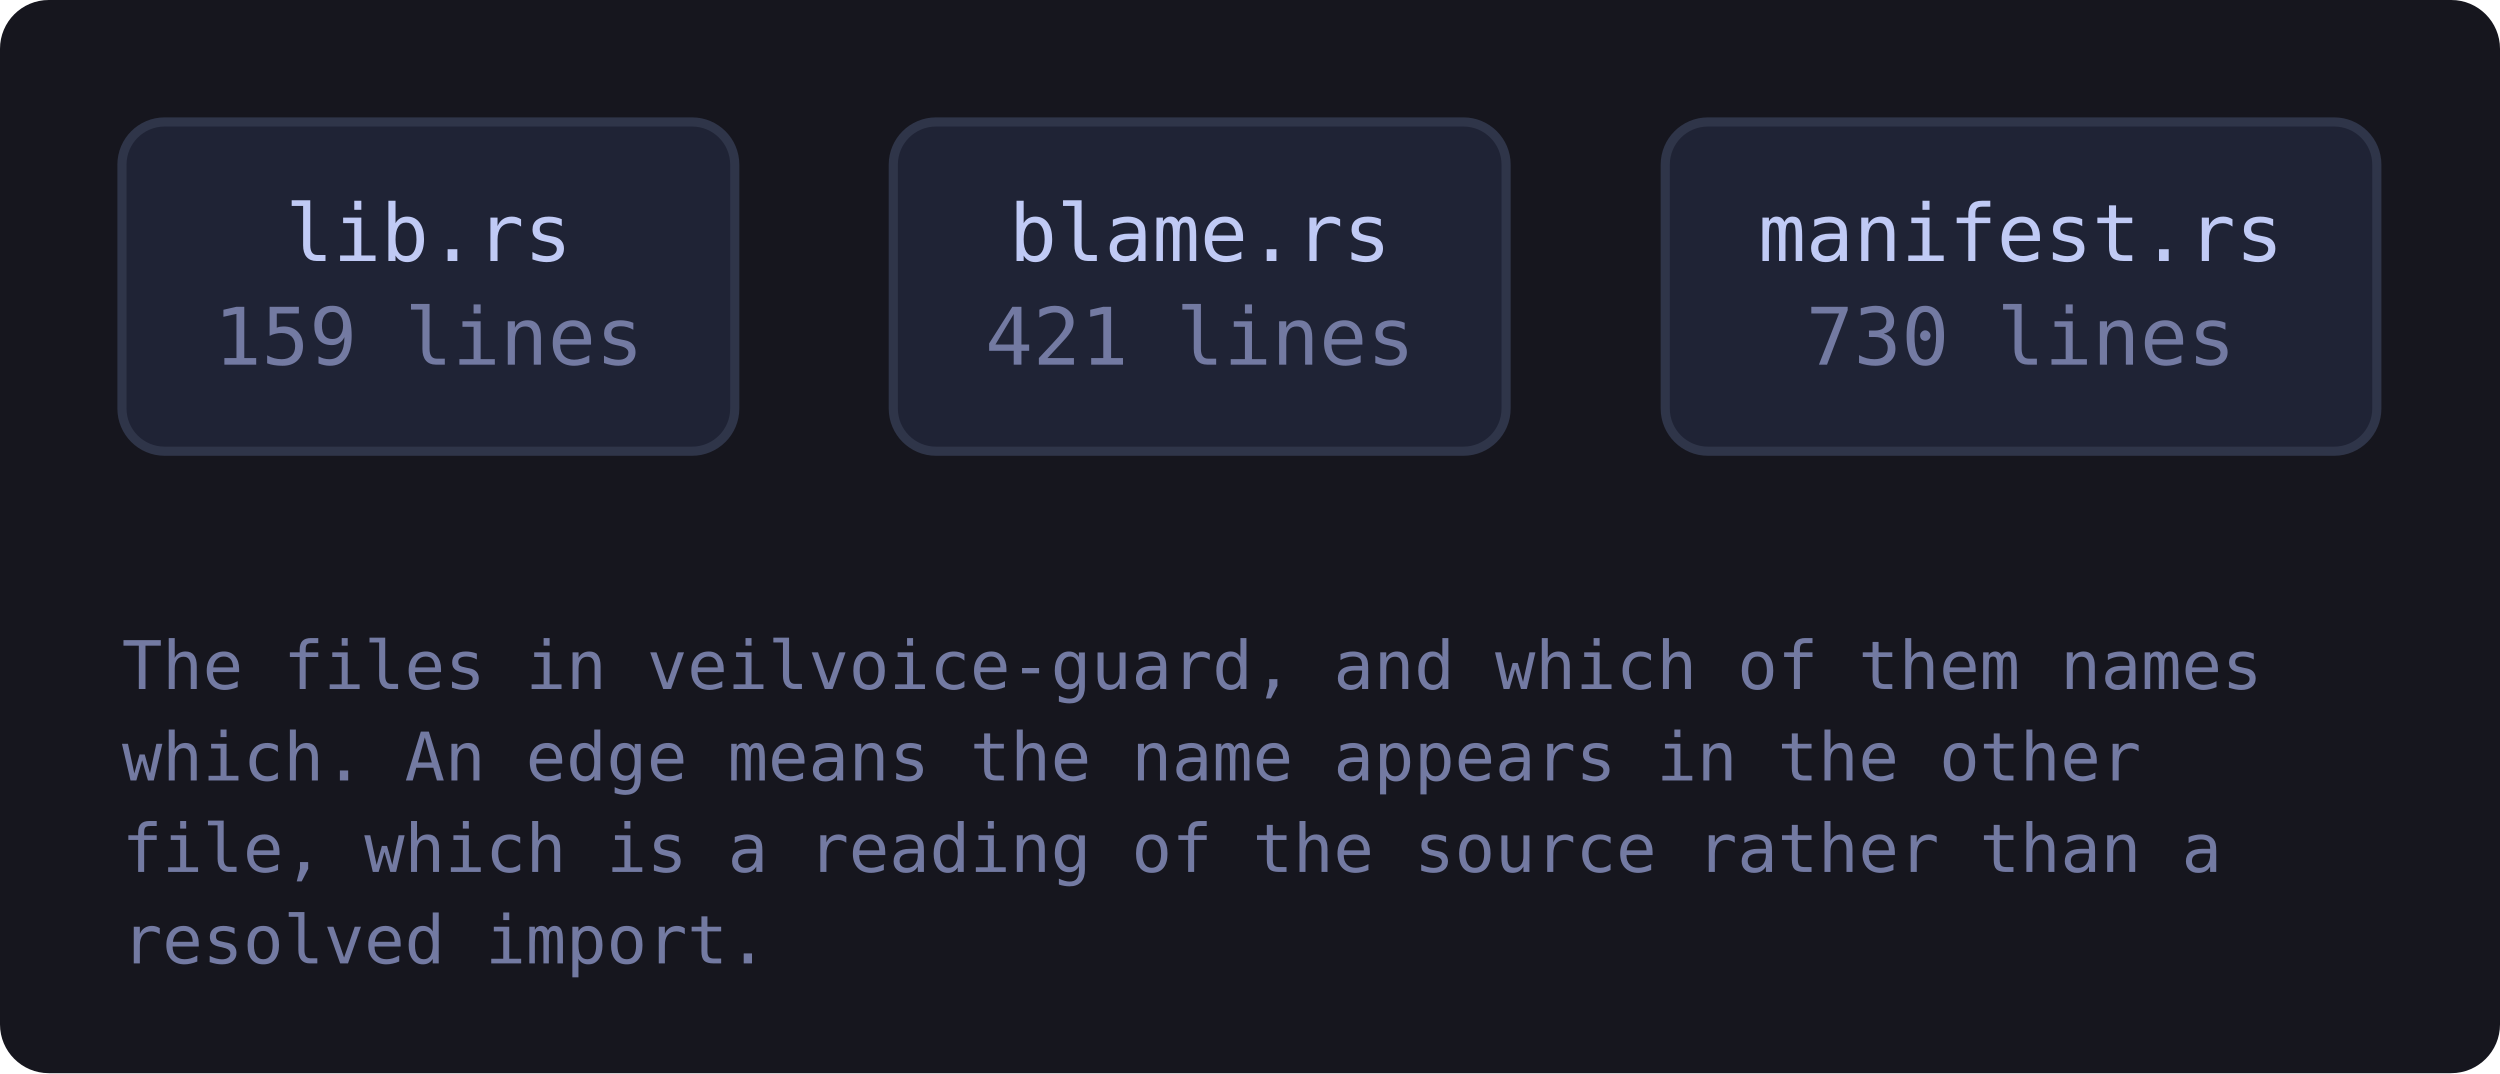
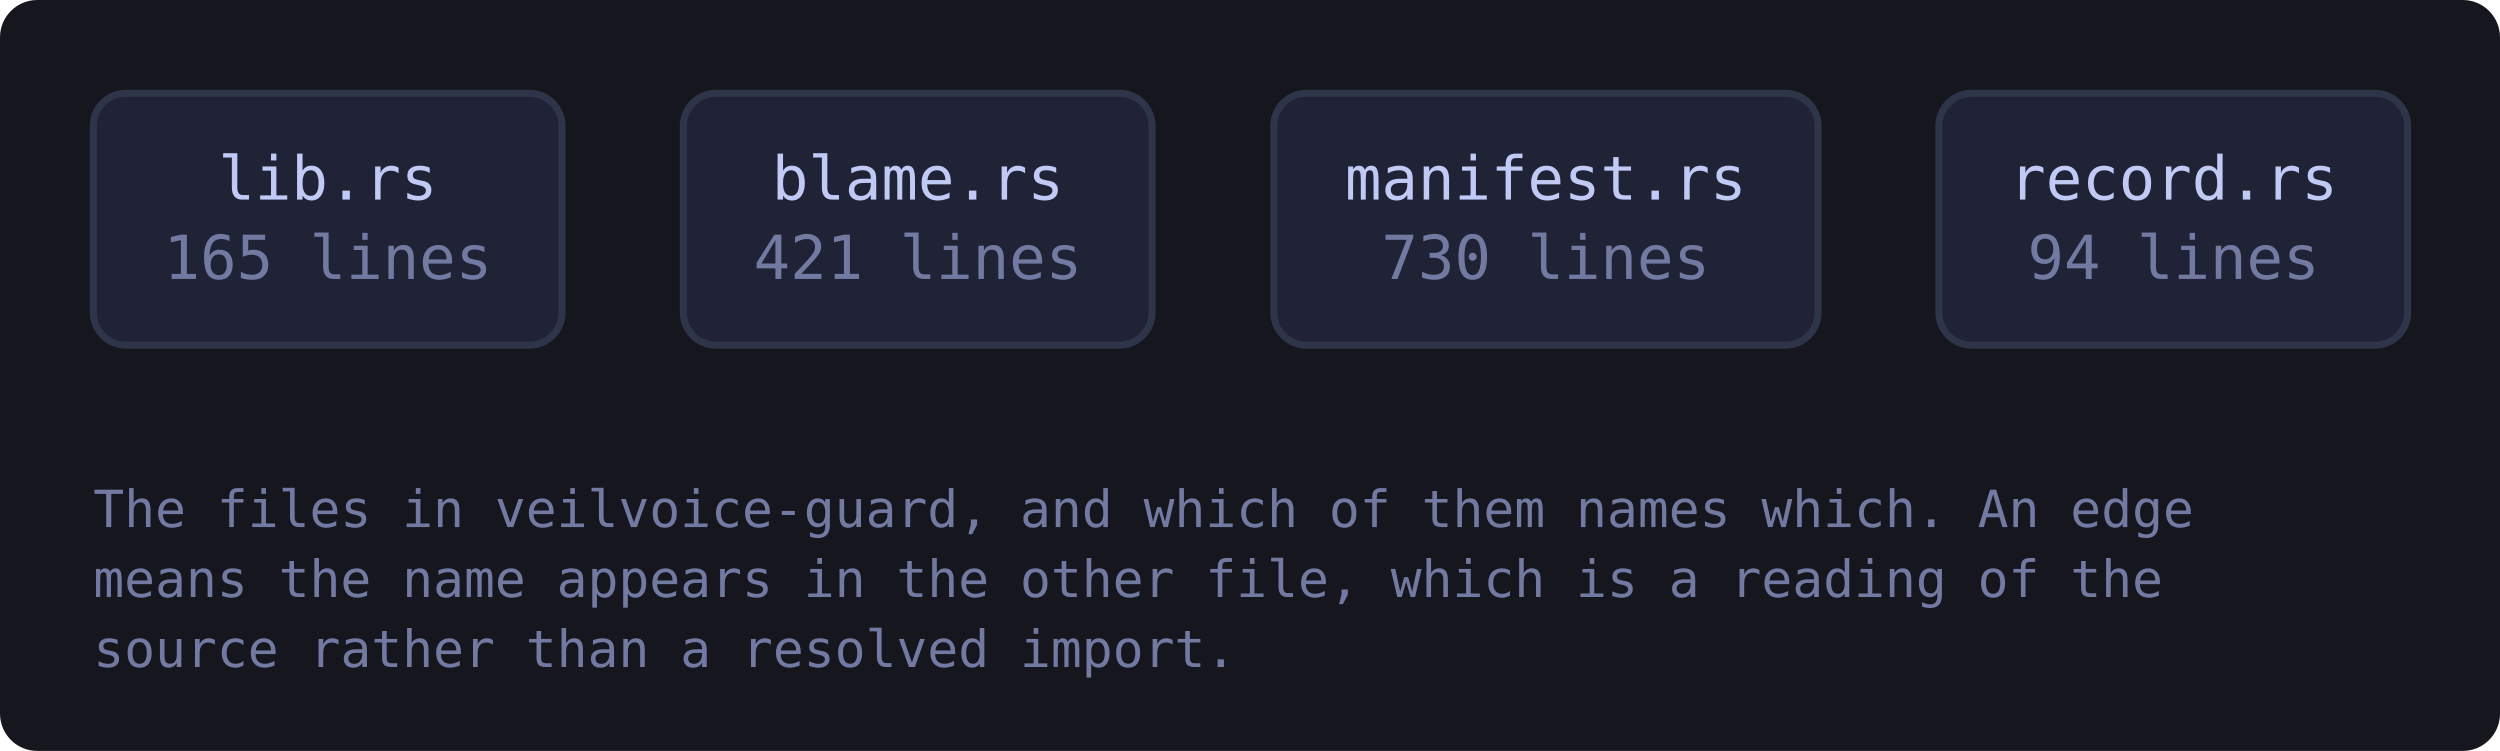
- <svg xmlns="http://www.w3.org/2000/svg" viewBox="0 0 410 176" width="410" height="176" style="max-width:100%;height:auto" role="img" aria-label="flowchart">
+ <svg xmlns="http://www.w3.org/2000/svg" viewBox="0 0 536 161" width="536" height="161" style="max-width:100%;height:auto" role="img" aria-label="flowchart">
  <defs>
    <marker id="a-muted" viewBox="0 0 8 8" refX="7" refY="4" markerWidth="7" markerHeight="7" orient="auto-start-reverse">
      <path d="M0 0 L8 4 L0 8 z" fill="var(--muted, #737aa2)" />
    </marker>
    <marker id="a-warn" viewBox="0 0 8 8" refX="7" refY="4" markerWidth="7" markerHeight="7" orient="auto-start-reverse">
      <path d="M0 0 L8 4 L0 8 z" fill="var(--warn, #e0af68)" />
    </marker>
    <marker id="a-accent" viewBox="0 0 8 8" refX="7" refY="4" markerWidth="7" markerHeight="7" orient="auto-start-reverse">
      <path d="M0 0 L8 4 L0 8 z" fill="var(--accent, #7aa2f7)" />
    </marker>
    <marker id="a-cyan" viewBox="0 0 8 8" refX="7" refY="4" markerWidth="7" markerHeight="7" orient="auto-start-reverse">
      <path d="M0 0 L8 4 L0 8 z" fill="var(--cyan, #7dcfff)" />
    </marker>
    <marker id="a-accent-2" viewBox="0 0 8 8" refX="7" refY="4" markerWidth="7" markerHeight="7" orient="auto-start-reverse">
      <path d="M0 0 L8 4 L0 8 z" fill="var(--accent-2, #bb9af7)" />
    </marker>
  </defs>
-   <rect x="0" y="0" width="410" height="176" fill="var(--bg-inset, #16161e)" rx="8" />
+   <rect x="0" y="0" width="536" height="161" fill="var(--bg-inset, #16161e)" rx="8" />
  <a href="https://github.com/tilas01/veilvoice/blob/main/crates/veilvoice-guard/src/lib.rs" target="_blank" rel="noopener noreferrer">
    <rect x="20.0" y="20.0" width="100.5" height="54.0" rx="7" fill="var(--bg-soft, #1f2335)" stroke="var(--border, #2f3549)" stroke-width="1.5" />
    <text x="70.3" y="42.8" font-family="ui-monospace, SFMono-Regular, Menlo, Consolas, monospace" font-size="13" fill="var(--fg, #c0caf5)" text-anchor="middle">lib.rs</text>
-     <text x="70.3" y="59.8" font-family="ui-monospace, SFMono-Regular, Menlo, Consolas, monospace" font-size="13" fill="var(--muted, #737aa2)" text-anchor="middle">159 lines</text>
+     <text x="70.3" y="59.8" font-family="ui-monospace, SFMono-Regular, Menlo, Consolas, monospace" font-size="13" fill="var(--muted, #737aa2)" text-anchor="middle">165 lines</text>
  </a>
  <a href="https://github.com/tilas01/veilvoice/blob/main/crates/veilvoice-guard/src/blame.rs" target="_blank" rel="noopener noreferrer">
    <rect x="146.5" y="20.0" width="100.5" height="54.0" rx="7" fill="var(--bg-soft, #1f2335)" stroke="var(--border, #2f3549)" stroke-width="1.5" />
    <text x="196.8" y="42.8" font-family="ui-monospace, SFMono-Regular, Menlo, Consolas, monospace" font-size="13" fill="var(--fg, #c0caf5)" text-anchor="middle">blame.rs</text>
    <text x="196.8" y="59.8" font-family="ui-monospace, SFMono-Regular, Menlo, Consolas, monospace" font-size="13" fill="var(--muted, #737aa2)" text-anchor="middle">421 lines</text>
  </a>
  <a href="https://github.com/tilas01/veilvoice/blob/main/crates/veilvoice-guard/src/manifest.rs" target="_blank" rel="noopener noreferrer">
    <rect x="273.1" y="20.0" width="116.7" height="54.0" rx="7" fill="var(--bg-soft, #1f2335)" stroke="var(--border, #2f3549)" stroke-width="1.5" />
    <text x="331.4" y="42.8" font-family="ui-monospace, SFMono-Regular, Menlo, Consolas, monospace" font-size="13" fill="var(--fg, #c0caf5)" text-anchor="middle">manifest.rs</text>
    <text x="331.4" y="59.8" font-family="ui-monospace, SFMono-Regular, Menlo, Consolas, monospace" font-size="13" fill="var(--muted, #737aa2)" text-anchor="middle">730 lines</text>
  </a>
-   <text x="20.0" y="113.0" font-family="ui-monospace, SFMono-Regular, Menlo, Consolas, monospace" font-size="11" fill="var(--muted, #737aa2)">The files in veilvoice-guard, and which of them names</text>
-   <text x="20.0" y="128.0" font-family="ui-monospace, SFMono-Regular, Menlo, Consolas, monospace" font-size="11" fill="var(--muted, #737aa2)">which. An edge means the name appears in the other</text>
-   <text x="20.0" y="143.0" font-family="ui-monospace, SFMono-Regular, Menlo, Consolas, monospace" font-size="11" fill="var(--muted, #737aa2)">file, which is a reading of the source rather than a</text>
-   <text x="20.0" y="158.0" font-family="ui-monospace, SFMono-Regular, Menlo, Consolas, monospace" font-size="11" fill="var(--muted, #737aa2)">resolved import.</text>
+   <a href="https://github.com/tilas01/veilvoice/blob/main/crates/veilvoice-guard/src/record.rs" target="_blank" rel="noopener noreferrer">
+     <rect x="415.7" y="20.0" width="100.5" height="54.0" rx="7" fill="var(--bg-soft, #1f2335)" stroke="var(--border, #2f3549)" stroke-width="1.5" />
+     <text x="466.0" y="42.8" font-family="ui-monospace, SFMono-Regular, Menlo, Consolas, monospace" font-size="13" fill="var(--fg, #c0caf5)" text-anchor="middle">record.rs</text>
+     <text x="466.0" y="59.8" font-family="ui-monospace, SFMono-Regular, Menlo, Consolas, monospace" font-size="13" fill="var(--muted, #737aa2)" text-anchor="middle">94 lines</text>
+   </a>
+   <text x="20.0" y="113.0" font-family="ui-monospace, SFMono-Regular, Menlo, Consolas, monospace" font-size="11" fill="var(--muted, #737aa2)">The files in veilvoice-guard, and which of them names which. An edge</text>
+   <text x="20.0" y="128.0" font-family="ui-monospace, SFMono-Regular, Menlo, Consolas, monospace" font-size="11" fill="var(--muted, #737aa2)">means the name appears in the other file, which is a reading of the</text>
+   <text x="20.0" y="143.0" font-family="ui-monospace, SFMono-Regular, Menlo, Consolas, monospace" font-size="11" fill="var(--muted, #737aa2)">source rather than a resolved import.</text>
</svg>
